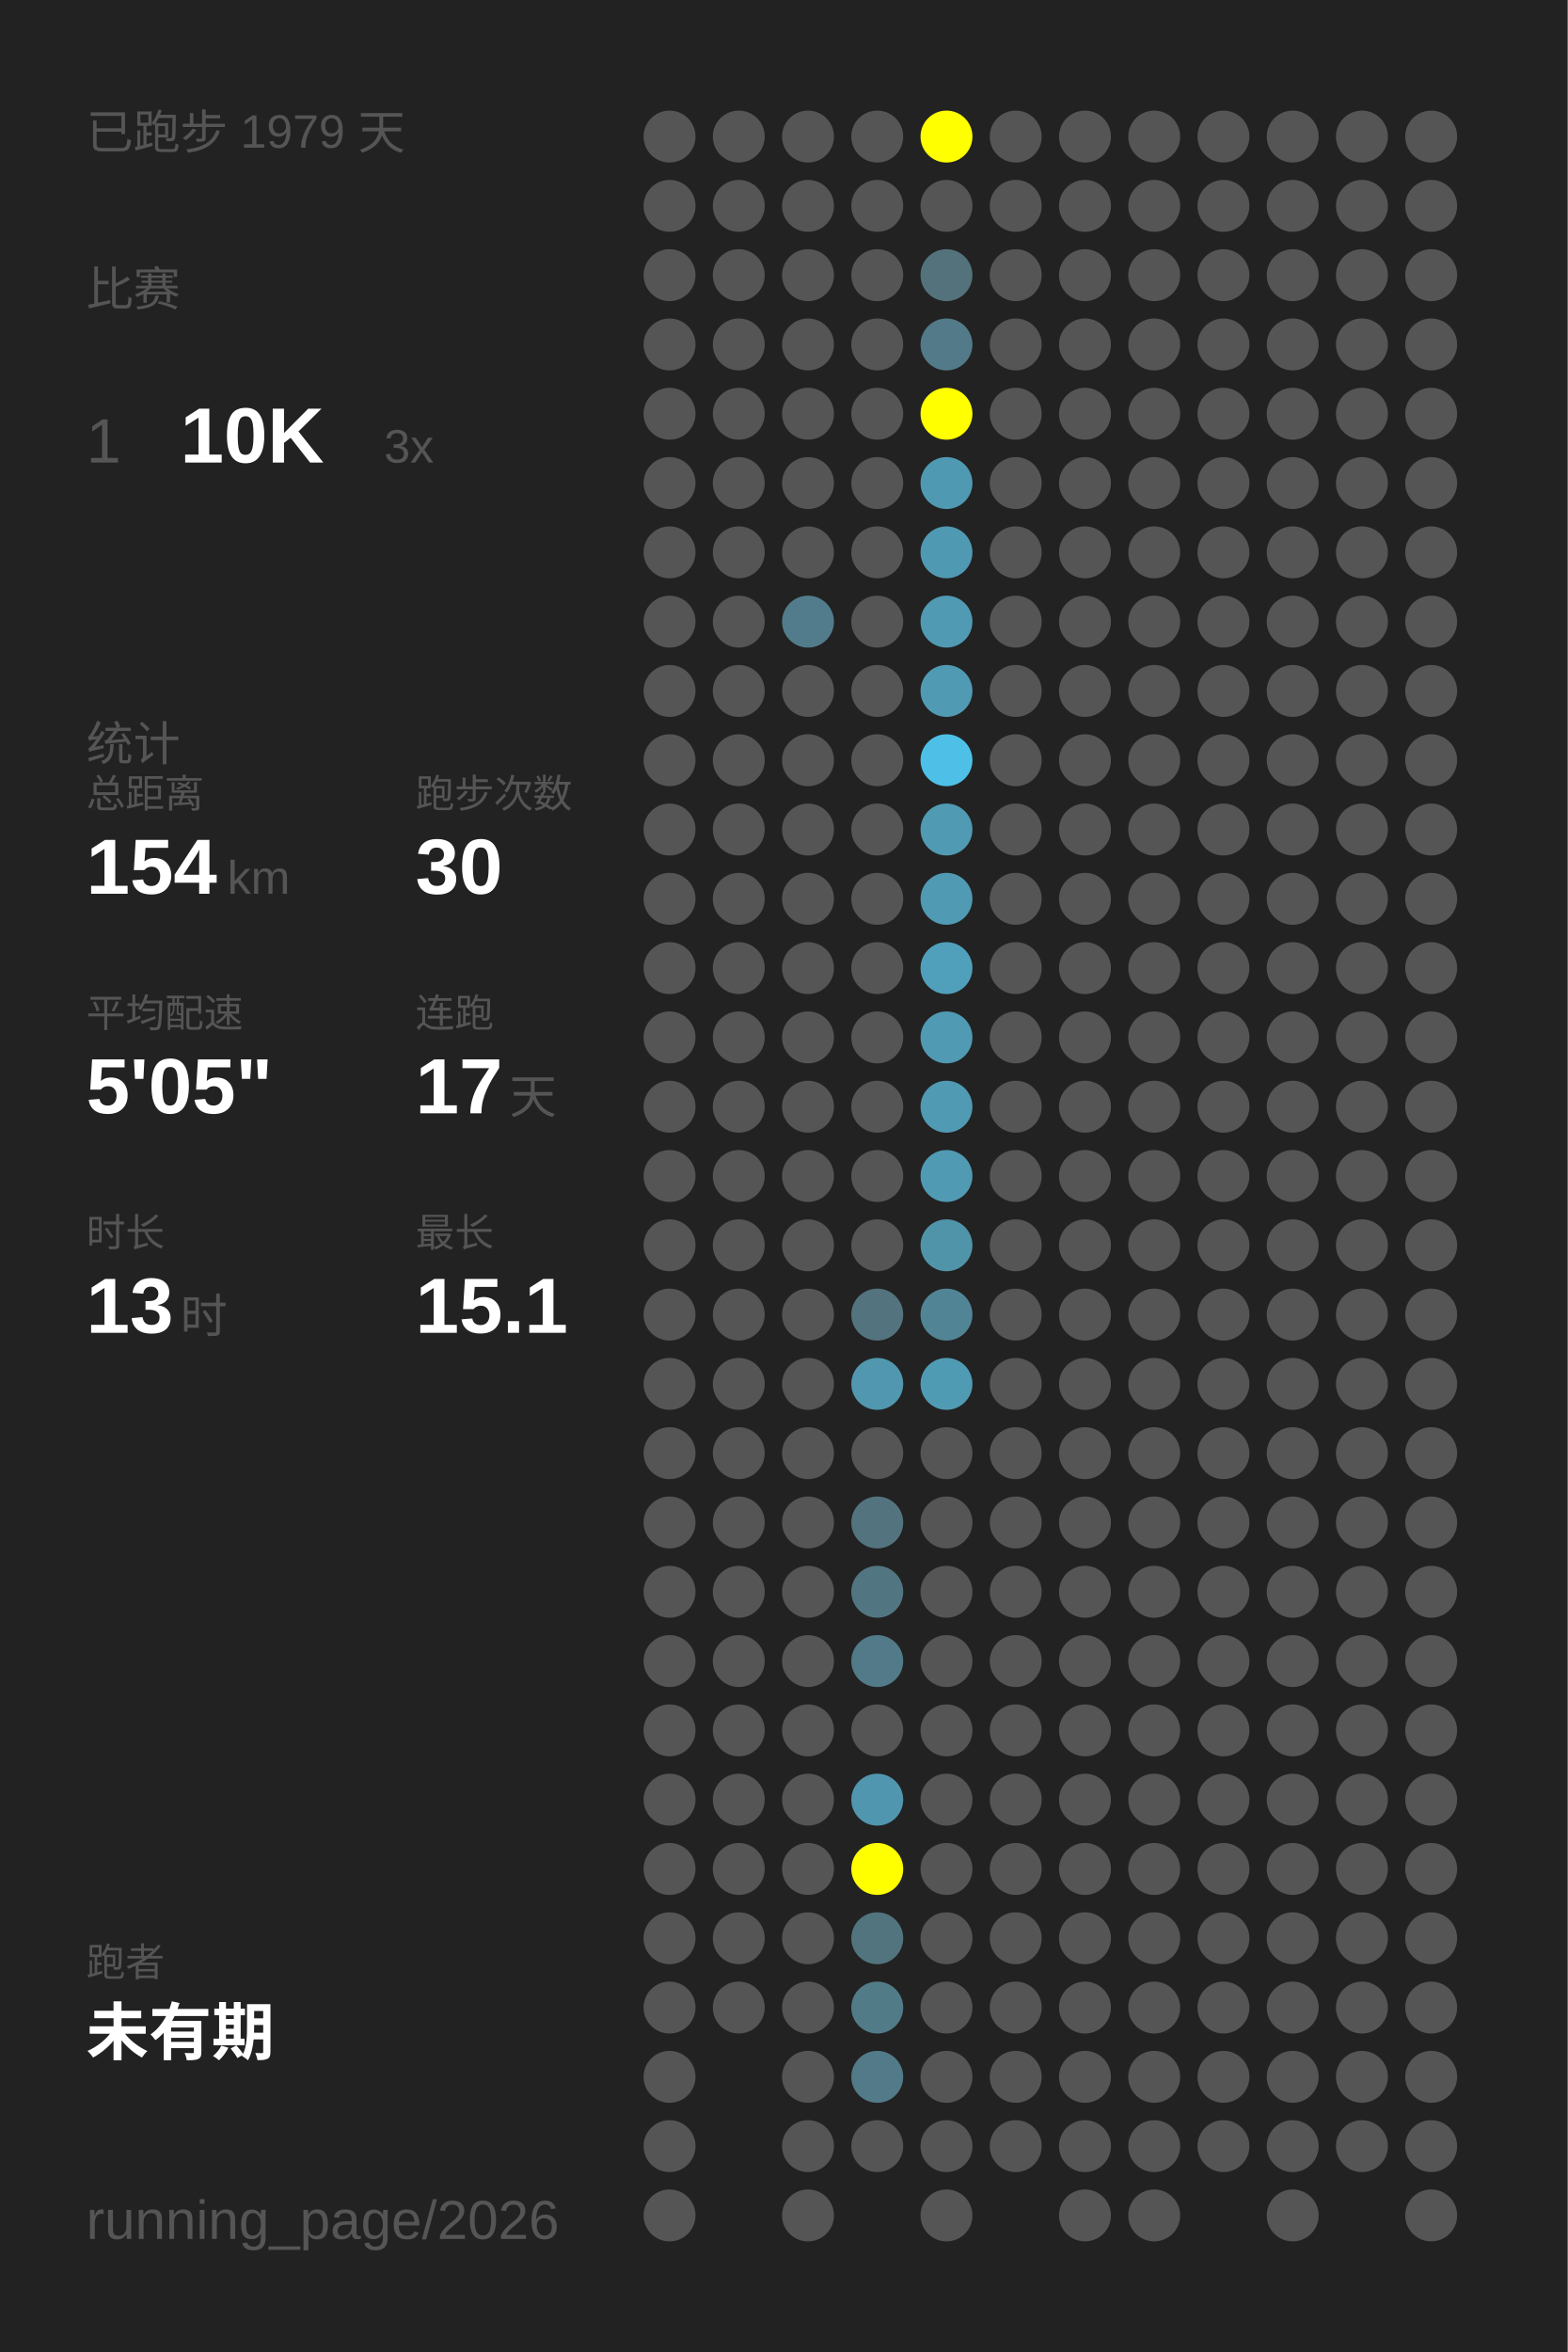
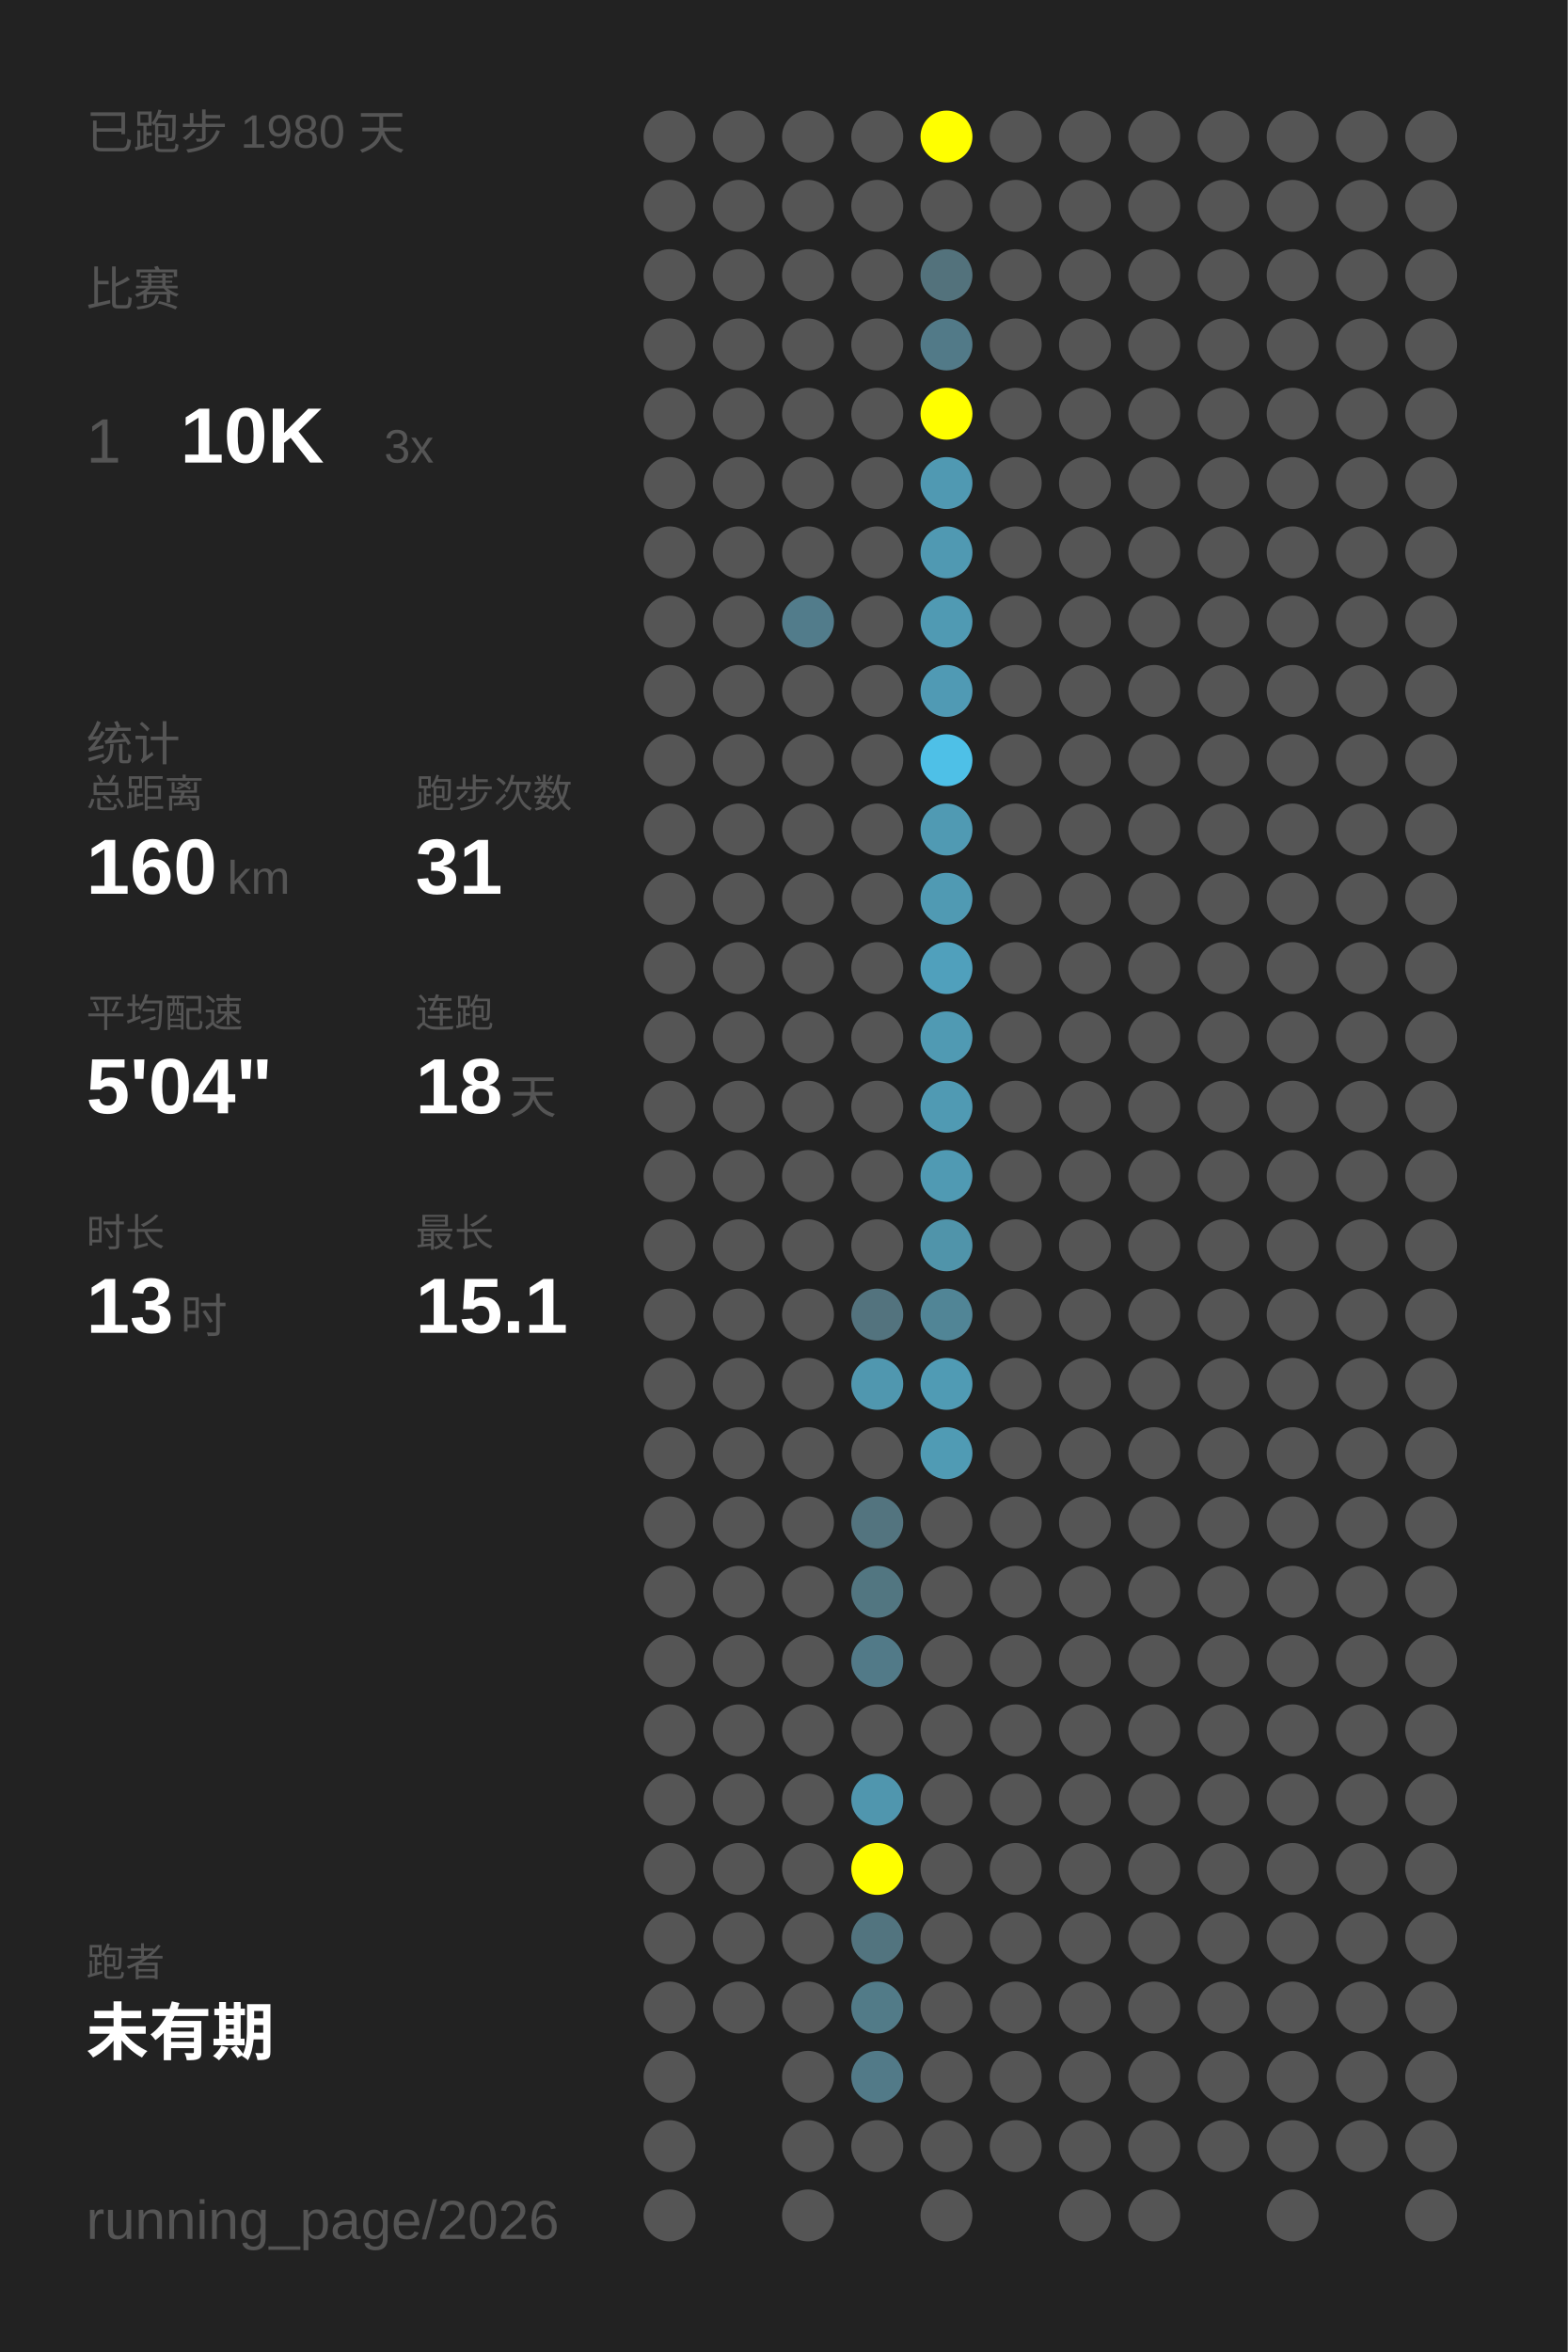
<svg xmlns="http://www.w3.org/2000/svg" baseProfile="full" height="300mm" version="1.1" viewBox="0,0,200,300" width="200mm">
  <defs />
  <rect fill="#222222" height="300" width="200" x="0" y="0" />
-   <text fill="#555555" style="font-size:6px; font-family:Arial;" x="11" y="19">已跑步 1979 天</text>
+   <text fill="#555555" style="font-size:6px; font-family:Arial;" x="11" y="19">已跑步 1980 天</text>
  <text fill="#555555" style="font-size:6px; font-family:Arial;" x="11" y="39">比赛</text>
  <text fill="#555555" style="font-size:8px; font-family:Arial;" x="11" y="59">1</text>
  <text fill="#FFFFFF" style="font-size:10px; font-family:Arial; font-weight:bold;" x="23" y="59">10K</text>
  <text fill="#555555" style="font-size:6px; font-family:Arial;" x="49" y="59">3x</text>
  <text fill="#555555" style="font-size:6px; font-family:Arial;" x="11" y="97">统计</text>
  <text fill="#555555" style="font-size:5px; font-family:Arial;" x="11" y="103">总距离</text>
-   <text fill="#FFFFFF" style="font-size:10px; font-family:Arial; font-weight:bold;" x="11" y="114">154</text>
+   <text fill="#FFFFFF" style="font-size:10px; font-family:Arial; font-weight:bold;" x="11" y="114">160</text>
  <text fill="#555555" style="font-size:6px; font-family:Arial;" x="29" y="114">km</text>
  <text fill="#555555" style="font-size:5px; font-family:Arial;" x="53" y="103">跑步次数</text>
-   <text fill="#FFFFFF" style="font-size:10px; font-family:Arial; font-weight:bold;" x="53" y="114">30</text>
+   <text fill="#FFFFFF" style="font-size:10px; font-family:Arial; font-weight:bold;" x="53" y="114">31</text>
  <text fill="#555555" style="font-size:5px; font-family:Arial;" x="11" y="131">平均配速</text>
-   <text fill="#FFFFFF" style="font-size:10px; font-family:Arial; font-weight:bold;" x="11" y="142">5'05"</text>
+   <text fill="#FFFFFF" style="font-size:10px; font-family:Arial; font-weight:bold;" x="11" y="142">5'04"</text>
  <text fill="#555555" style="font-size:5px; font-family:Arial;" x="53" y="131">连跑</text>
-   <text fill="#FFFFFF" style="font-size:10px; font-family:Arial; font-weight:bold;" x="53" y="142">17</text>
+   <text fill="#FFFFFF" style="font-size:10px; font-family:Arial; font-weight:bold;" x="53" y="142">18</text>
  <text fill="#555555" style="font-size:6px; font-family:Arial;" x="65" y="142">天</text>
  <text fill="#555555" style="font-size:5px; font-family:Arial;" x="11" y="159">时长</text>
  <text fill="#FFFFFF" style="font-size:10px; font-family:Arial; font-weight:bold;" x="11" y="170">13</text>
  <text fill="#555555" style="font-size:6px; font-family:Arial;" x="23" y="170">时</text>
  <text fill="#555555" style="font-size:5px; font-family:Arial;" x="53" y="159">最长</text>
  <text fill="#FFFFFF" style="font-size:10px; font-family:Arial; font-weight:bold;" x="53" y="170">15.1</text>
  <text fill="#555555" style="font-size:5px; font-family:Arial;" x="11" y="252.065">跑者</text>
  <text fill="#FFFFFF" style="font-size:8px; font-family:Arial; font-weight:bold;" x="11" y="262.065">未有期</text>
  <text fill="#555555" style="font-size:7px; font-family:Arial;" x="11" y="285.581">running_page/2026</text>
  <circle cx="85.417" cy="17.419" fill="#555555" r="3.312" />
  <circle cx="85.417" cy="26.258" fill="#555555" r="3.312" />
  <circle cx="85.417" cy="35.097" fill="#555555" r="3.312" />
  <circle cx="85.417" cy="43.935" fill="#555555" r="3.312" />
  <circle cx="85.417" cy="52.774" fill="#555555" r="3.312" />
  <circle cx="85.417" cy="61.613" fill="#555555" r="3.312" />
  <circle cx="85.417" cy="70.452" fill="#555555" r="3.312" />
  <circle cx="85.417" cy="79.29" fill="#555555" r="3.312" />
  <circle cx="85.417" cy="88.129" fill="#555555" r="3.312" />
  <circle cx="85.417" cy="96.968" fill="#555555" r="3.312" />
  <circle cx="85.417" cy="105.806" fill="#555555" r="3.312" />
  <circle cx="85.417" cy="114.645" fill="#555555" r="3.312" />
  <circle cx="85.417" cy="123.484" fill="#555555" r="3.312" />
  <circle cx="85.417" cy="132.323" fill="#555555" r="3.312" />
  <circle cx="85.417" cy="141.161" fill="#555555" r="3.312" />
  <circle cx="85.417" cy="150" fill="#555555" r="3.312" />
  <circle cx="85.417" cy="158.839" fill="#555555" r="3.312" />
  <circle cx="85.417" cy="167.677" fill="#555555" r="3.312" />
  <circle cx="85.417" cy="176.516" fill="#555555" r="3.312" />
  <circle cx="85.417" cy="185.355" fill="#555555" r="3.312" />
  <circle cx="85.417" cy="194.194" fill="#555555" r="3.312" />
  <circle cx="85.417" cy="203.032" fill="#555555" r="3.312" />
  <circle cx="85.417" cy="211.871" fill="#555555" r="3.312" />
  <circle cx="85.417" cy="220.71" fill="#555555" r="3.312" />
  <circle cx="85.417" cy="229.548" fill="#555555" r="3.312" />
  <circle cx="85.417" cy="238.387" fill="#555555" r="3.312" />
  <circle cx="85.417" cy="247.226" fill="#555555" r="3.312" />
  <circle cx="85.417" cy="256.065" fill="#555555" r="3.312" />
  <circle cx="85.417" cy="264.903" fill="#555555" r="3.312" />
  <circle cx="85.417" cy="273.742" fill="#555555" r="3.312" />
  <circle cx="85.417" cy="282.581" fill="#555555" r="3.312" />
  <circle cx="94.25" cy="17.419" fill="#555555" r="3.312" />
  <circle cx="94.25" cy="26.258" fill="#555555" r="3.312" />
  <circle cx="94.25" cy="35.097" fill="#555555" r="3.312" />
  <circle cx="94.25" cy="43.935" fill="#555555" r="3.312" />
  <circle cx="94.25" cy="52.774" fill="#555555" r="3.312" />
  <circle cx="94.25" cy="61.613" fill="#555555" r="3.312" />
  <circle cx="94.25" cy="70.452" fill="#555555" r="3.312" />
  <circle cx="94.25" cy="79.29" fill="#555555" r="3.312" />
  <circle cx="94.25" cy="88.129" fill="#555555" r="3.312" />
  <circle cx="94.25" cy="96.968" fill="#555555" r="3.312" />
  <circle cx="94.25" cy="105.806" fill="#555555" r="3.312" />
  <circle cx="94.25" cy="114.645" fill="#555555" r="3.312" />
  <circle cx="94.25" cy="123.484" fill="#555555" r="3.312" />
  <circle cx="94.25" cy="132.323" fill="#555555" r="3.312" />
  <circle cx="94.25" cy="141.161" fill="#555555" r="3.312" />
  <circle cx="94.25" cy="150" fill="#555555" r="3.312" />
  <circle cx="94.25" cy="158.839" fill="#555555" r="3.312" />
  <circle cx="94.25" cy="167.677" fill="#555555" r="3.312" />
  <circle cx="94.25" cy="176.516" fill="#555555" r="3.312" />
  <circle cx="94.25" cy="185.355" fill="#555555" r="3.312" />
  <circle cx="94.25" cy="194.194" fill="#555555" r="3.312" />
  <circle cx="94.25" cy="203.032" fill="#555555" r="3.312" />
  <circle cx="94.25" cy="211.871" fill="#555555" r="3.312" />
  <circle cx="94.25" cy="220.71" fill="#555555" r="3.312" />
  <circle cx="94.25" cy="229.548" fill="#555555" r="3.312" />
  <circle cx="94.25" cy="238.387" fill="#555555" r="3.312" />
  <circle cx="94.25" cy="247.226" fill="#555555" r="3.312" />
  <circle cx="94.25" cy="256.065" fill="#555555" r="3.312" />
  <circle cx="103.083" cy="17.419" fill="#555555" r="3.312" />
  <circle cx="103.083" cy="26.258" fill="#555555" r="3.312" />
  <circle cx="103.083" cy="35.097" fill="#555555" r="3.312" />
  <circle cx="103.083" cy="43.935" fill="#555555" r="3.312" />
  <circle cx="103.083" cy="52.774" fill="#555555" r="3.312" />
  <circle cx="103.083" cy="61.613" fill="#555555" r="3.312" />
  <circle cx="103.083" cy="70.452" fill="#555555" r="3.312" />
  <circle cx="103.083" cy="79.29" fill="#527c8b" r="3.312" />
  <circle cx="103.083" cy="88.129" fill="#555555" r="3.312" />
  <circle cx="103.083" cy="96.968" fill="#555555" r="3.312" />
  <circle cx="103.083" cy="105.806" fill="#555555" r="3.312" />
  <circle cx="103.083" cy="114.645" fill="#555555" r="3.312" />
  <circle cx="103.083" cy="123.484" fill="#555555" r="3.312" />
  <circle cx="103.083" cy="132.323" fill="#555555" r="3.312" />
  <circle cx="103.083" cy="141.161" fill="#555555" r="3.312" />
  <circle cx="103.083" cy="150" fill="#555555" r="3.312" />
  <circle cx="103.083" cy="158.839" fill="#555555" r="3.312" />
  <circle cx="103.083" cy="167.677" fill="#555555" r="3.312" />
  <circle cx="103.083" cy="176.516" fill="#555555" r="3.312" />
  <circle cx="103.083" cy="185.355" fill="#555555" r="3.312" />
  <circle cx="103.083" cy="194.194" fill="#555555" r="3.312" />
  <circle cx="103.083" cy="203.032" fill="#555555" r="3.312" />
  <circle cx="103.083" cy="211.871" fill="#555555" r="3.312" />
  <circle cx="103.083" cy="220.71" fill="#555555" r="3.312" />
  <circle cx="103.083" cy="229.548" fill="#555555" r="3.312" />
  <circle cx="103.083" cy="238.387" fill="#555555" r="3.312" />
  <circle cx="103.083" cy="247.226" fill="#555555" r="3.312" />
  <circle cx="103.083" cy="256.065" fill="#555555" r="3.312" />
  <circle cx="103.083" cy="264.903" fill="#555555" r="3.312" />
  <circle cx="103.083" cy="273.742" fill="#555555" r="3.312" />
  <circle cx="103.083" cy="282.581" fill="#555555" r="3.312" />
  <circle cx="111.917" cy="17.419" fill="#555555" r="3.312" />
  <circle cx="111.917" cy="26.258" fill="#555555" r="3.312" />
  <circle cx="111.917" cy="35.097" fill="#555555" r="3.312" />
  <circle cx="111.917" cy="43.935" fill="#555555" r="3.312" />
  <circle cx="111.917" cy="52.774" fill="#555555" r="3.312" />
  <circle cx="111.917" cy="61.613" fill="#555555" r="3.312" />
  <circle cx="111.917" cy="70.452" fill="#555555" r="3.312" />
  <circle cx="111.917" cy="79.29" fill="#555555" r="3.312" />
  <circle cx="111.917" cy="88.129" fill="#555555" r="3.312" />
  <circle cx="111.917" cy="96.968" fill="#555555" r="3.312" />
  <circle cx="111.917" cy="105.806" fill="#555555" r="3.312" />
  <circle cx="111.917" cy="114.645" fill="#555555" r="3.312" />
  <circle cx="111.917" cy="123.484" fill="#555555" r="3.312" />
  <circle cx="111.917" cy="132.323" fill="#555555" r="3.312" />
  <circle cx="111.917" cy="141.161" fill="#555555" r="3.312" />
  <circle cx="111.917" cy="150" fill="#555555" r="3.312" />
  <circle cx="111.917" cy="158.839" fill="#555555" r="3.312" />
  <circle cx="111.917" cy="167.677" fill="#53737e" r="3.312" />
  <circle cx="111.917" cy="176.516" fill="#5097af" r="3.312" />
  <circle cx="111.917" cy="185.355" fill="#555555" r="3.312" />
  <circle cx="111.917" cy="194.194" fill="#53747f" r="3.312" />
  <circle cx="111.917" cy="203.032" fill="#527681" r="3.312" />
  <circle cx="111.917" cy="211.871" fill="#527a88" r="3.312" />
  <circle cx="111.917" cy="220.71" fill="#555555" r="3.312" />
  <circle cx="111.917" cy="229.548" fill="#5096ae" r="3.312" />
  <circle cx="111.917" cy="238.387" fill="#FFFF00" r="3.312" />
  <circle cx="111.917" cy="247.226" fill="#52747f" r="3.312" />
  <circle cx="111.917" cy="256.065" fill="#527b88" r="3.312" />
  <circle cx="111.917" cy="264.903" fill="#527a88" r="3.312" />
  <circle cx="111.917" cy="273.742" fill="#555555" r="3.312" />
  <circle cx="120.75" cy="17.419" fill="#FFFF00" r="3.312" />
  <circle cx="120.75" cy="26.258" fill="#555555" r="3.312" />
  <circle cx="120.75" cy="35.097" fill="#53727c" r="3.312" />
  <circle cx="120.75" cy="43.935" fill="#527a88" r="3.312" />
  <circle cx="120.75" cy="52.774" fill="#FFFF00" r="3.312" />
  <circle cx="120.75" cy="61.613" fill="#5099b2" r="3.312" />
  <circle cx="120.75" cy="70.452" fill="#5099b2" r="3.312" />
  <circle cx="120.75" cy="79.29" fill="#509ab3" r="3.312" />
  <circle cx="120.75" cy="88.129" fill="#509ab4" r="3.312" />
  <circle cx="120.75" cy="96.968" fill="#4ec0e7" r="3.312" />
  <circle cx="120.75" cy="105.806" fill="#509ab3" r="3.312" />
  <circle cx="120.75" cy="114.645" fill="#509ab3" r="3.312" />
  <circle cx="120.75" cy="123.484" fill="#50a0bc" r="3.312" />
  <circle cx="120.75" cy="132.323" fill="#509ab3" r="3.312" />
  <circle cx="120.75" cy="141.161" fill="#509ab3" r="3.312" />
  <circle cx="120.75" cy="150" fill="#509ab3" r="3.312" />
  <circle cx="120.75" cy="158.839" fill="#5094aa" r="3.312" />
  <circle cx="120.75" cy="167.677" fill="#518596" r="3.312" />
  <circle cx="120.75" cy="176.516" fill="#509bb4" r="3.312" />
-   <circle cx="120.75" cy="185.355" fill="#555555" r="3.312" />
+   <circle cx="120.75" cy="185.355" fill="#509bb4" r="3.312" />
  <circle cx="120.75" cy="194.194" fill="#555555" r="3.312" />
  <circle cx="120.75" cy="203.032" fill="#555555" r="3.312" />
  <circle cx="120.75" cy="211.871" fill="#555555" r="3.312" />
  <circle cx="120.75" cy="220.71" fill="#555555" r="3.312" />
  <circle cx="120.75" cy="229.548" fill="#555555" r="3.312" />
  <circle cx="120.75" cy="238.387" fill="#555555" r="3.312" />
  <circle cx="120.75" cy="247.226" fill="#555555" r="3.312" />
  <circle cx="120.75" cy="256.065" fill="#555555" r="3.312" />
  <circle cx="120.75" cy="264.903" fill="#555555" r="3.312" />
  <circle cx="120.75" cy="273.742" fill="#555555" r="3.312" />
  <circle cx="120.75" cy="282.581" fill="#555555" r="3.312" />
  <circle cx="129.583" cy="17.419" fill="#555555" r="3.312" />
  <circle cx="129.583" cy="26.258" fill="#555555" r="3.312" />
  <circle cx="129.583" cy="35.097" fill="#555555" r="3.312" />
  <circle cx="129.583" cy="43.935" fill="#555555" r="3.312" />
  <circle cx="129.583" cy="52.774" fill="#555555" r="3.312" />
  <circle cx="129.583" cy="61.613" fill="#555555" r="3.312" />
  <circle cx="129.583" cy="70.452" fill="#555555" r="3.312" />
  <circle cx="129.583" cy="79.29" fill="#555555" r="3.312" />
  <circle cx="129.583" cy="88.129" fill="#555555" r="3.312" />
  <circle cx="129.583" cy="96.968" fill="#555555" r="3.312" />
  <circle cx="129.583" cy="105.806" fill="#555555" r="3.312" />
  <circle cx="129.583" cy="114.645" fill="#555555" r="3.312" />
  <circle cx="129.583" cy="123.484" fill="#555555" r="3.312" />
  <circle cx="129.583" cy="132.323" fill="#555555" r="3.312" />
  <circle cx="129.583" cy="141.161" fill="#555555" r="3.312" />
  <circle cx="129.583" cy="150" fill="#555555" r="3.312" />
  <circle cx="129.583" cy="158.839" fill="#555555" r="3.312" />
  <circle cx="129.583" cy="167.677" fill="#555555" r="3.312" />
  <circle cx="129.583" cy="176.516" fill="#555555" r="3.312" />
  <circle cx="129.583" cy="185.355" fill="#555555" r="3.312" />
  <circle cx="129.583" cy="194.194" fill="#555555" r="3.312" />
  <circle cx="129.583" cy="203.032" fill="#555555" r="3.312" />
  <circle cx="129.583" cy="211.871" fill="#555555" r="3.312" />
  <circle cx="129.583" cy="220.71" fill="#555555" r="3.312" />
  <circle cx="129.583" cy="229.548" fill="#555555" r="3.312" />
  <circle cx="129.583" cy="238.387" fill="#555555" r="3.312" />
  <circle cx="129.583" cy="247.226" fill="#555555" r="3.312" />
  <circle cx="129.583" cy="256.065" fill="#555555" r="3.312" />
  <circle cx="129.583" cy="264.903" fill="#555555" r="3.312" />
  <circle cx="129.583" cy="273.742" fill="#555555" r="3.312" />
  <circle cx="138.417" cy="17.419" fill="#555555" r="3.312" />
  <circle cx="138.417" cy="26.258" fill="#555555" r="3.312" />
  <circle cx="138.417" cy="35.097" fill="#555555" r="3.312" />
  <circle cx="138.417" cy="43.935" fill="#555555" r="3.312" />
  <circle cx="138.417" cy="52.774" fill="#555555" r="3.312" />
  <circle cx="138.417" cy="61.613" fill="#555555" r="3.312" />
  <circle cx="138.417" cy="70.452" fill="#555555" r="3.312" />
  <circle cx="138.417" cy="79.29" fill="#555555" r="3.312" />
  <circle cx="138.417" cy="88.129" fill="#555555" r="3.312" />
  <circle cx="138.417" cy="96.968" fill="#555555" r="3.312" />
  <circle cx="138.417" cy="105.806" fill="#555555" r="3.312" />
  <circle cx="138.417" cy="114.645" fill="#555555" r="3.312" />
  <circle cx="138.417" cy="123.484" fill="#555555" r="3.312" />
  <circle cx="138.417" cy="132.323" fill="#555555" r="3.312" />
  <circle cx="138.417" cy="141.161" fill="#555555" r="3.312" />
  <circle cx="138.417" cy="150" fill="#555555" r="3.312" />
  <circle cx="138.417" cy="158.839" fill="#555555" r="3.312" />
  <circle cx="138.417" cy="167.677" fill="#555555" r="3.312" />
  <circle cx="138.417" cy="176.516" fill="#555555" r="3.312" />
  <circle cx="138.417" cy="185.355" fill="#555555" r="3.312" />
  <circle cx="138.417" cy="194.194" fill="#555555" r="3.312" />
  <circle cx="138.417" cy="203.032" fill="#555555" r="3.312" />
  <circle cx="138.417" cy="211.871" fill="#555555" r="3.312" />
  <circle cx="138.417" cy="220.71" fill="#555555" r="3.312" />
  <circle cx="138.417" cy="229.548" fill="#555555" r="3.312" />
  <circle cx="138.417" cy="238.387" fill="#555555" r="3.312" />
  <circle cx="138.417" cy="247.226" fill="#555555" r="3.312" />
  <circle cx="138.417" cy="256.065" fill="#555555" r="3.312" />
  <circle cx="138.417" cy="264.903" fill="#555555" r="3.312" />
  <circle cx="138.417" cy="273.742" fill="#555555" r="3.312" />
  <circle cx="138.417" cy="282.581" fill="#555555" r="3.312" />
  <circle cx="147.25" cy="17.419" fill="#555555" r="3.312" />
  <circle cx="147.25" cy="26.258" fill="#555555" r="3.312" />
  <circle cx="147.25" cy="35.097" fill="#555555" r="3.312" />
  <circle cx="147.25" cy="43.935" fill="#555555" r="3.312" />
  <circle cx="147.25" cy="52.774" fill="#555555" r="3.312" />
  <circle cx="147.25" cy="61.613" fill="#555555" r="3.312" />
  <circle cx="147.25" cy="70.452" fill="#555555" r="3.312" />
  <circle cx="147.25" cy="79.29" fill="#555555" r="3.312" />
  <circle cx="147.25" cy="88.129" fill="#555555" r="3.312" />
  <circle cx="147.25" cy="96.968" fill="#555555" r="3.312" />
  <circle cx="147.25" cy="105.806" fill="#555555" r="3.312" />
  <circle cx="147.25" cy="114.645" fill="#555555" r="3.312" />
  <circle cx="147.25" cy="123.484" fill="#555555" r="3.312" />
  <circle cx="147.25" cy="132.323" fill="#555555" r="3.312" />
  <circle cx="147.25" cy="141.161" fill="#555555" r="3.312" />
  <circle cx="147.25" cy="150" fill="#555555" r="3.312" />
  <circle cx="147.25" cy="158.839" fill="#555555" r="3.312" />
  <circle cx="147.25" cy="167.677" fill="#555555" r="3.312" />
  <circle cx="147.25" cy="176.516" fill="#555555" r="3.312" />
  <circle cx="147.25" cy="185.355" fill="#555555" r="3.312" />
  <circle cx="147.25" cy="194.194" fill="#555555" r="3.312" />
  <circle cx="147.25" cy="203.032" fill="#555555" r="3.312" />
  <circle cx="147.25" cy="211.871" fill="#555555" r="3.312" />
  <circle cx="147.25" cy="220.71" fill="#555555" r="3.312" />
  <circle cx="147.25" cy="229.548" fill="#555555" r="3.312" />
  <circle cx="147.25" cy="238.387" fill="#555555" r="3.312" />
  <circle cx="147.25" cy="247.226" fill="#555555" r="3.312" />
  <circle cx="147.25" cy="256.065" fill="#555555" r="3.312" />
  <circle cx="147.25" cy="264.903" fill="#555555" r="3.312" />
  <circle cx="147.25" cy="273.742" fill="#555555" r="3.312" />
  <circle cx="147.25" cy="282.581" fill="#555555" r="3.312" />
  <circle cx="156.083" cy="17.419" fill="#555555" r="3.312" />
  <circle cx="156.083" cy="26.258" fill="#555555" r="3.312" />
  <circle cx="156.083" cy="35.097" fill="#555555" r="3.312" />
  <circle cx="156.083" cy="43.935" fill="#555555" r="3.312" />
  <circle cx="156.083" cy="52.774" fill="#555555" r="3.312" />
  <circle cx="156.083" cy="61.613" fill="#555555" r="3.312" />
  <circle cx="156.083" cy="70.452" fill="#555555" r="3.312" />
  <circle cx="156.083" cy="79.29" fill="#555555" r="3.312" />
  <circle cx="156.083" cy="88.129" fill="#555555" r="3.312" />
  <circle cx="156.083" cy="96.968" fill="#555555" r="3.312" />
  <circle cx="156.083" cy="105.806" fill="#555555" r="3.312" />
  <circle cx="156.083" cy="114.645" fill="#555555" r="3.312" />
  <circle cx="156.083" cy="123.484" fill="#555555" r="3.312" />
  <circle cx="156.083" cy="132.323" fill="#555555" r="3.312" />
  <circle cx="156.083" cy="141.161" fill="#555555" r="3.312" />
  <circle cx="156.083" cy="150" fill="#555555" r="3.312" />
  <circle cx="156.083" cy="158.839" fill="#555555" r="3.312" />
  <circle cx="156.083" cy="167.677" fill="#555555" r="3.312" />
  <circle cx="156.083" cy="176.516" fill="#555555" r="3.312" />
  <circle cx="156.083" cy="185.355" fill="#555555" r="3.312" />
  <circle cx="156.083" cy="194.194" fill="#555555" r="3.312" />
  <circle cx="156.083" cy="203.032" fill="#555555" r="3.312" />
  <circle cx="156.083" cy="211.871" fill="#555555" r="3.312" />
  <circle cx="156.083" cy="220.71" fill="#555555" r="3.312" />
  <circle cx="156.083" cy="229.548" fill="#555555" r="3.312" />
  <circle cx="156.083" cy="238.387" fill="#555555" r="3.312" />
  <circle cx="156.083" cy="247.226" fill="#555555" r="3.312" />
  <circle cx="156.083" cy="256.065" fill="#555555" r="3.312" />
  <circle cx="156.083" cy="264.903" fill="#555555" r="3.312" />
  <circle cx="156.083" cy="273.742" fill="#555555" r="3.312" />
  <circle cx="164.917" cy="17.419" fill="#555555" r="3.312" />
  <circle cx="164.917" cy="26.258" fill="#555555" r="3.312" />
  <circle cx="164.917" cy="35.097" fill="#555555" r="3.312" />
  <circle cx="164.917" cy="43.935" fill="#555555" r="3.312" />
  <circle cx="164.917" cy="52.774" fill="#555555" r="3.312" />
  <circle cx="164.917" cy="61.613" fill="#555555" r="3.312" />
  <circle cx="164.917" cy="70.452" fill="#555555" r="3.312" />
  <circle cx="164.917" cy="79.29" fill="#555555" r="3.312" />
  <circle cx="164.917" cy="88.129" fill="#555555" r="3.312" />
  <circle cx="164.917" cy="96.968" fill="#555555" r="3.312" />
  <circle cx="164.917" cy="105.806" fill="#555555" r="3.312" />
  <circle cx="164.917" cy="114.645" fill="#555555" r="3.312" />
  <circle cx="164.917" cy="123.484" fill="#555555" r="3.312" />
  <circle cx="164.917" cy="132.323" fill="#555555" r="3.312" />
  <circle cx="164.917" cy="141.161" fill="#555555" r="3.312" />
  <circle cx="164.917" cy="150" fill="#555555" r="3.312" />
  <circle cx="164.917" cy="158.839" fill="#555555" r="3.312" />
  <circle cx="164.917" cy="167.677" fill="#555555" r="3.312" />
  <circle cx="164.917" cy="176.516" fill="#555555" r="3.312" />
  <circle cx="164.917" cy="185.355" fill="#555555" r="3.312" />
  <circle cx="164.917" cy="194.194" fill="#555555" r="3.312" />
  <circle cx="164.917" cy="203.032" fill="#555555" r="3.312" />
  <circle cx="164.917" cy="211.871" fill="#555555" r="3.312" />
  <circle cx="164.917" cy="220.71" fill="#555555" r="3.312" />
  <circle cx="164.917" cy="229.548" fill="#555555" r="3.312" />
  <circle cx="164.917" cy="238.387" fill="#555555" r="3.312" />
  <circle cx="164.917" cy="247.226" fill="#555555" r="3.312" />
  <circle cx="164.917" cy="256.065" fill="#555555" r="3.312" />
  <circle cx="164.917" cy="264.903" fill="#555555" r="3.312" />
  <circle cx="164.917" cy="273.742" fill="#555555" r="3.312" />
  <circle cx="164.917" cy="282.581" fill="#555555" r="3.312" />
  <circle cx="173.75" cy="17.419" fill="#555555" r="3.312" />
  <circle cx="173.75" cy="26.258" fill="#555555" r="3.312" />
  <circle cx="173.75" cy="35.097" fill="#555555" r="3.312" />
  <circle cx="173.75" cy="43.935" fill="#555555" r="3.312" />
  <circle cx="173.75" cy="52.774" fill="#555555" r="3.312" />
  <circle cx="173.75" cy="61.613" fill="#555555" r="3.312" />
  <circle cx="173.75" cy="70.452" fill="#555555" r="3.312" />
  <circle cx="173.75" cy="79.29" fill="#555555" r="3.312" />
  <circle cx="173.75" cy="88.129" fill="#555555" r="3.312" />
  <circle cx="173.75" cy="96.968" fill="#555555" r="3.312" />
  <circle cx="173.75" cy="105.806" fill="#555555" r="3.312" />
  <circle cx="173.75" cy="114.645" fill="#555555" r="3.312" />
  <circle cx="173.75" cy="123.484" fill="#555555" r="3.312" />
  <circle cx="173.75" cy="132.323" fill="#555555" r="3.312" />
  <circle cx="173.75" cy="141.161" fill="#555555" r="3.312" />
  <circle cx="173.75" cy="150" fill="#555555" r="3.312" />
  <circle cx="173.75" cy="158.839" fill="#555555" r="3.312" />
  <circle cx="173.75" cy="167.677" fill="#555555" r="3.312" />
  <circle cx="173.75" cy="176.516" fill="#555555" r="3.312" />
  <circle cx="173.75" cy="185.355" fill="#555555" r="3.312" />
  <circle cx="173.75" cy="194.194" fill="#555555" r="3.312" />
  <circle cx="173.75" cy="203.032" fill="#555555" r="3.312" />
  <circle cx="173.75" cy="211.871" fill="#555555" r="3.312" />
  <circle cx="173.75" cy="220.71" fill="#555555" r="3.312" />
  <circle cx="173.75" cy="229.548" fill="#555555" r="3.312" />
  <circle cx="173.75" cy="238.387" fill="#555555" r="3.312" />
  <circle cx="173.75" cy="247.226" fill="#555555" r="3.312" />
  <circle cx="173.75" cy="256.065" fill="#555555" r="3.312" />
  <circle cx="173.75" cy="264.903" fill="#555555" r="3.312" />
  <circle cx="173.75" cy="273.742" fill="#555555" r="3.312" />
  <circle cx="182.583" cy="17.419" fill="#555555" r="3.312" />
  <circle cx="182.583" cy="26.258" fill="#555555" r="3.312" />
  <circle cx="182.583" cy="35.097" fill="#555555" r="3.312" />
  <circle cx="182.583" cy="43.935" fill="#555555" r="3.312" />
  <circle cx="182.583" cy="52.774" fill="#555555" r="3.312" />
  <circle cx="182.583" cy="61.613" fill="#555555" r="3.312" />
  <circle cx="182.583" cy="70.452" fill="#555555" r="3.312" />
  <circle cx="182.583" cy="79.29" fill="#555555" r="3.312" />
  <circle cx="182.583" cy="88.129" fill="#555555" r="3.312" />
  <circle cx="182.583" cy="96.968" fill="#555555" r="3.312" />
  <circle cx="182.583" cy="105.806" fill="#555555" r="3.312" />
  <circle cx="182.583" cy="114.645" fill="#555555" r="3.312" />
  <circle cx="182.583" cy="123.484" fill="#555555" r="3.312" />
  <circle cx="182.583" cy="132.323" fill="#555555" r="3.312" />
  <circle cx="182.583" cy="141.161" fill="#555555" r="3.312" />
  <circle cx="182.583" cy="150" fill="#555555" r="3.312" />
  <circle cx="182.583" cy="158.839" fill="#555555" r="3.312" />
  <circle cx="182.583" cy="167.677" fill="#555555" r="3.312" />
  <circle cx="182.583" cy="176.516" fill="#555555" r="3.312" />
  <circle cx="182.583" cy="185.355" fill="#555555" r="3.312" />
  <circle cx="182.583" cy="194.194" fill="#555555" r="3.312" />
  <circle cx="182.583" cy="203.032" fill="#555555" r="3.312" />
  <circle cx="182.583" cy="211.871" fill="#555555" r="3.312" />
  <circle cx="182.583" cy="220.71" fill="#555555" r="3.312" />
  <circle cx="182.583" cy="229.548" fill="#555555" r="3.312" />
  <circle cx="182.583" cy="238.387" fill="#555555" r="3.312" />
  <circle cx="182.583" cy="247.226" fill="#555555" r="3.312" />
  <circle cx="182.583" cy="256.065" fill="#555555" r="3.312" />
  <circle cx="182.583" cy="264.903" fill="#555555" r="3.312" />
  <circle cx="182.583" cy="273.742" fill="#555555" r="3.312" />
  <circle cx="182.583" cy="282.581" fill="#555555" r="3.312" />
</svg>
